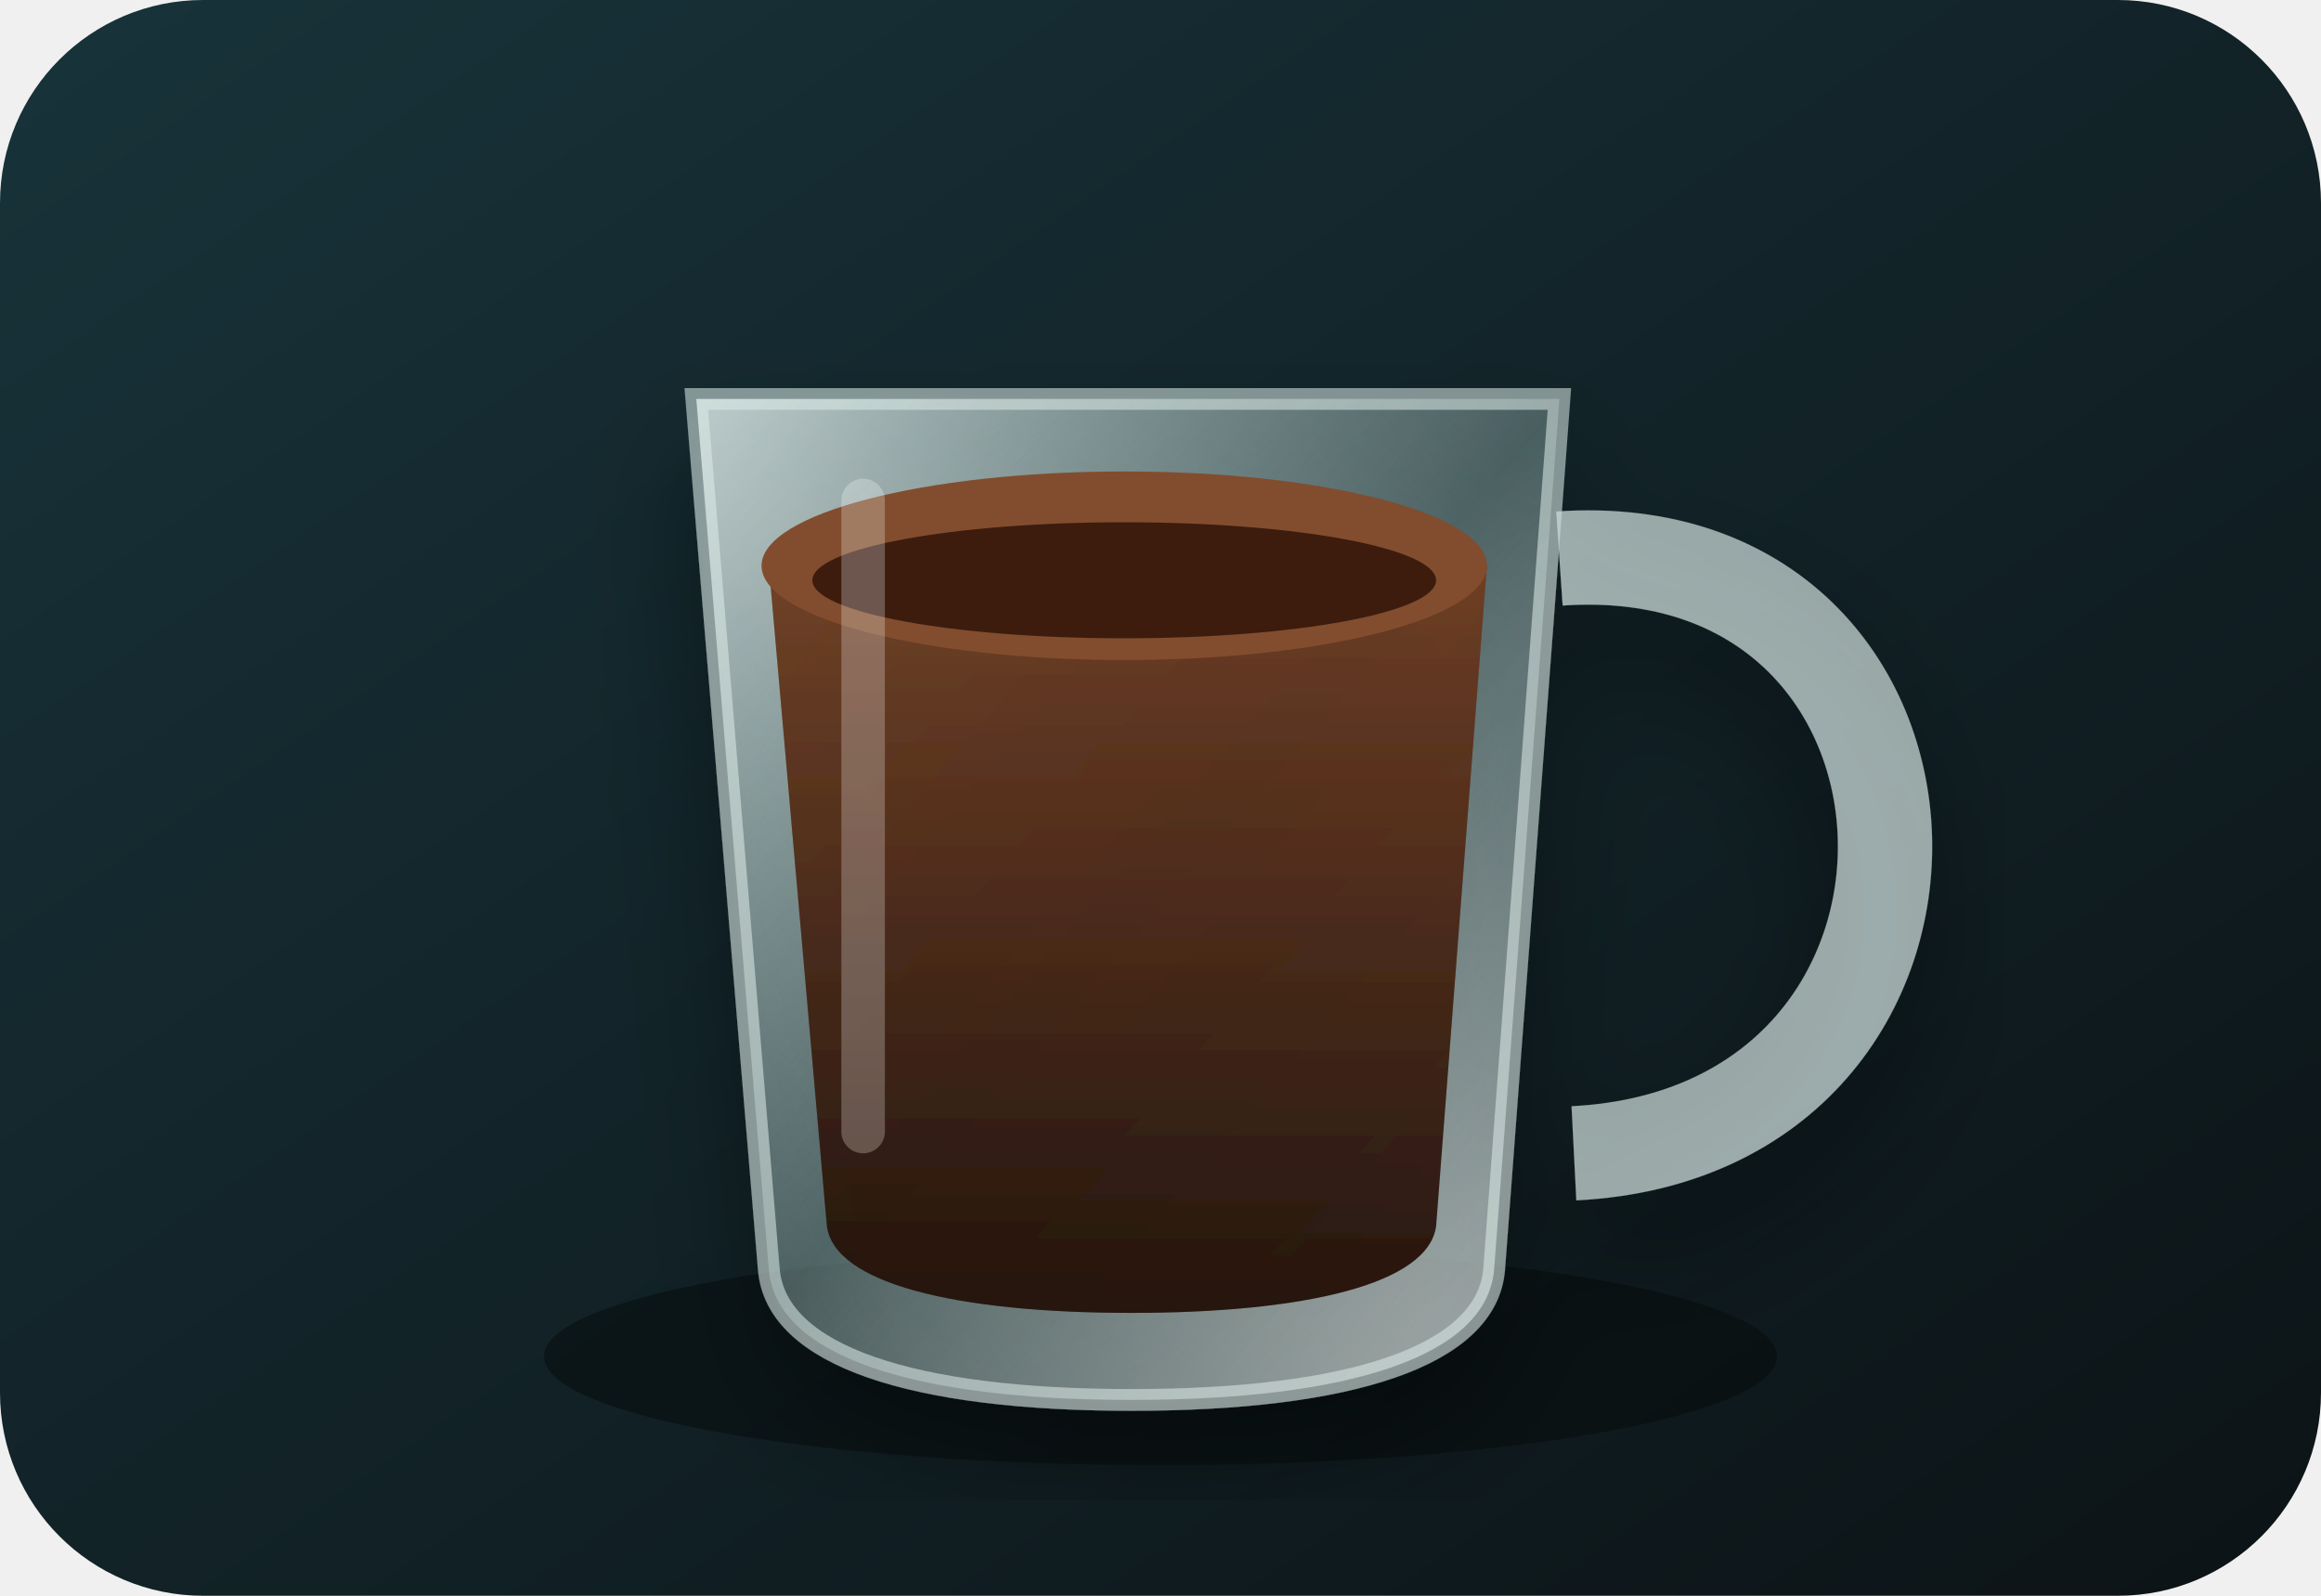
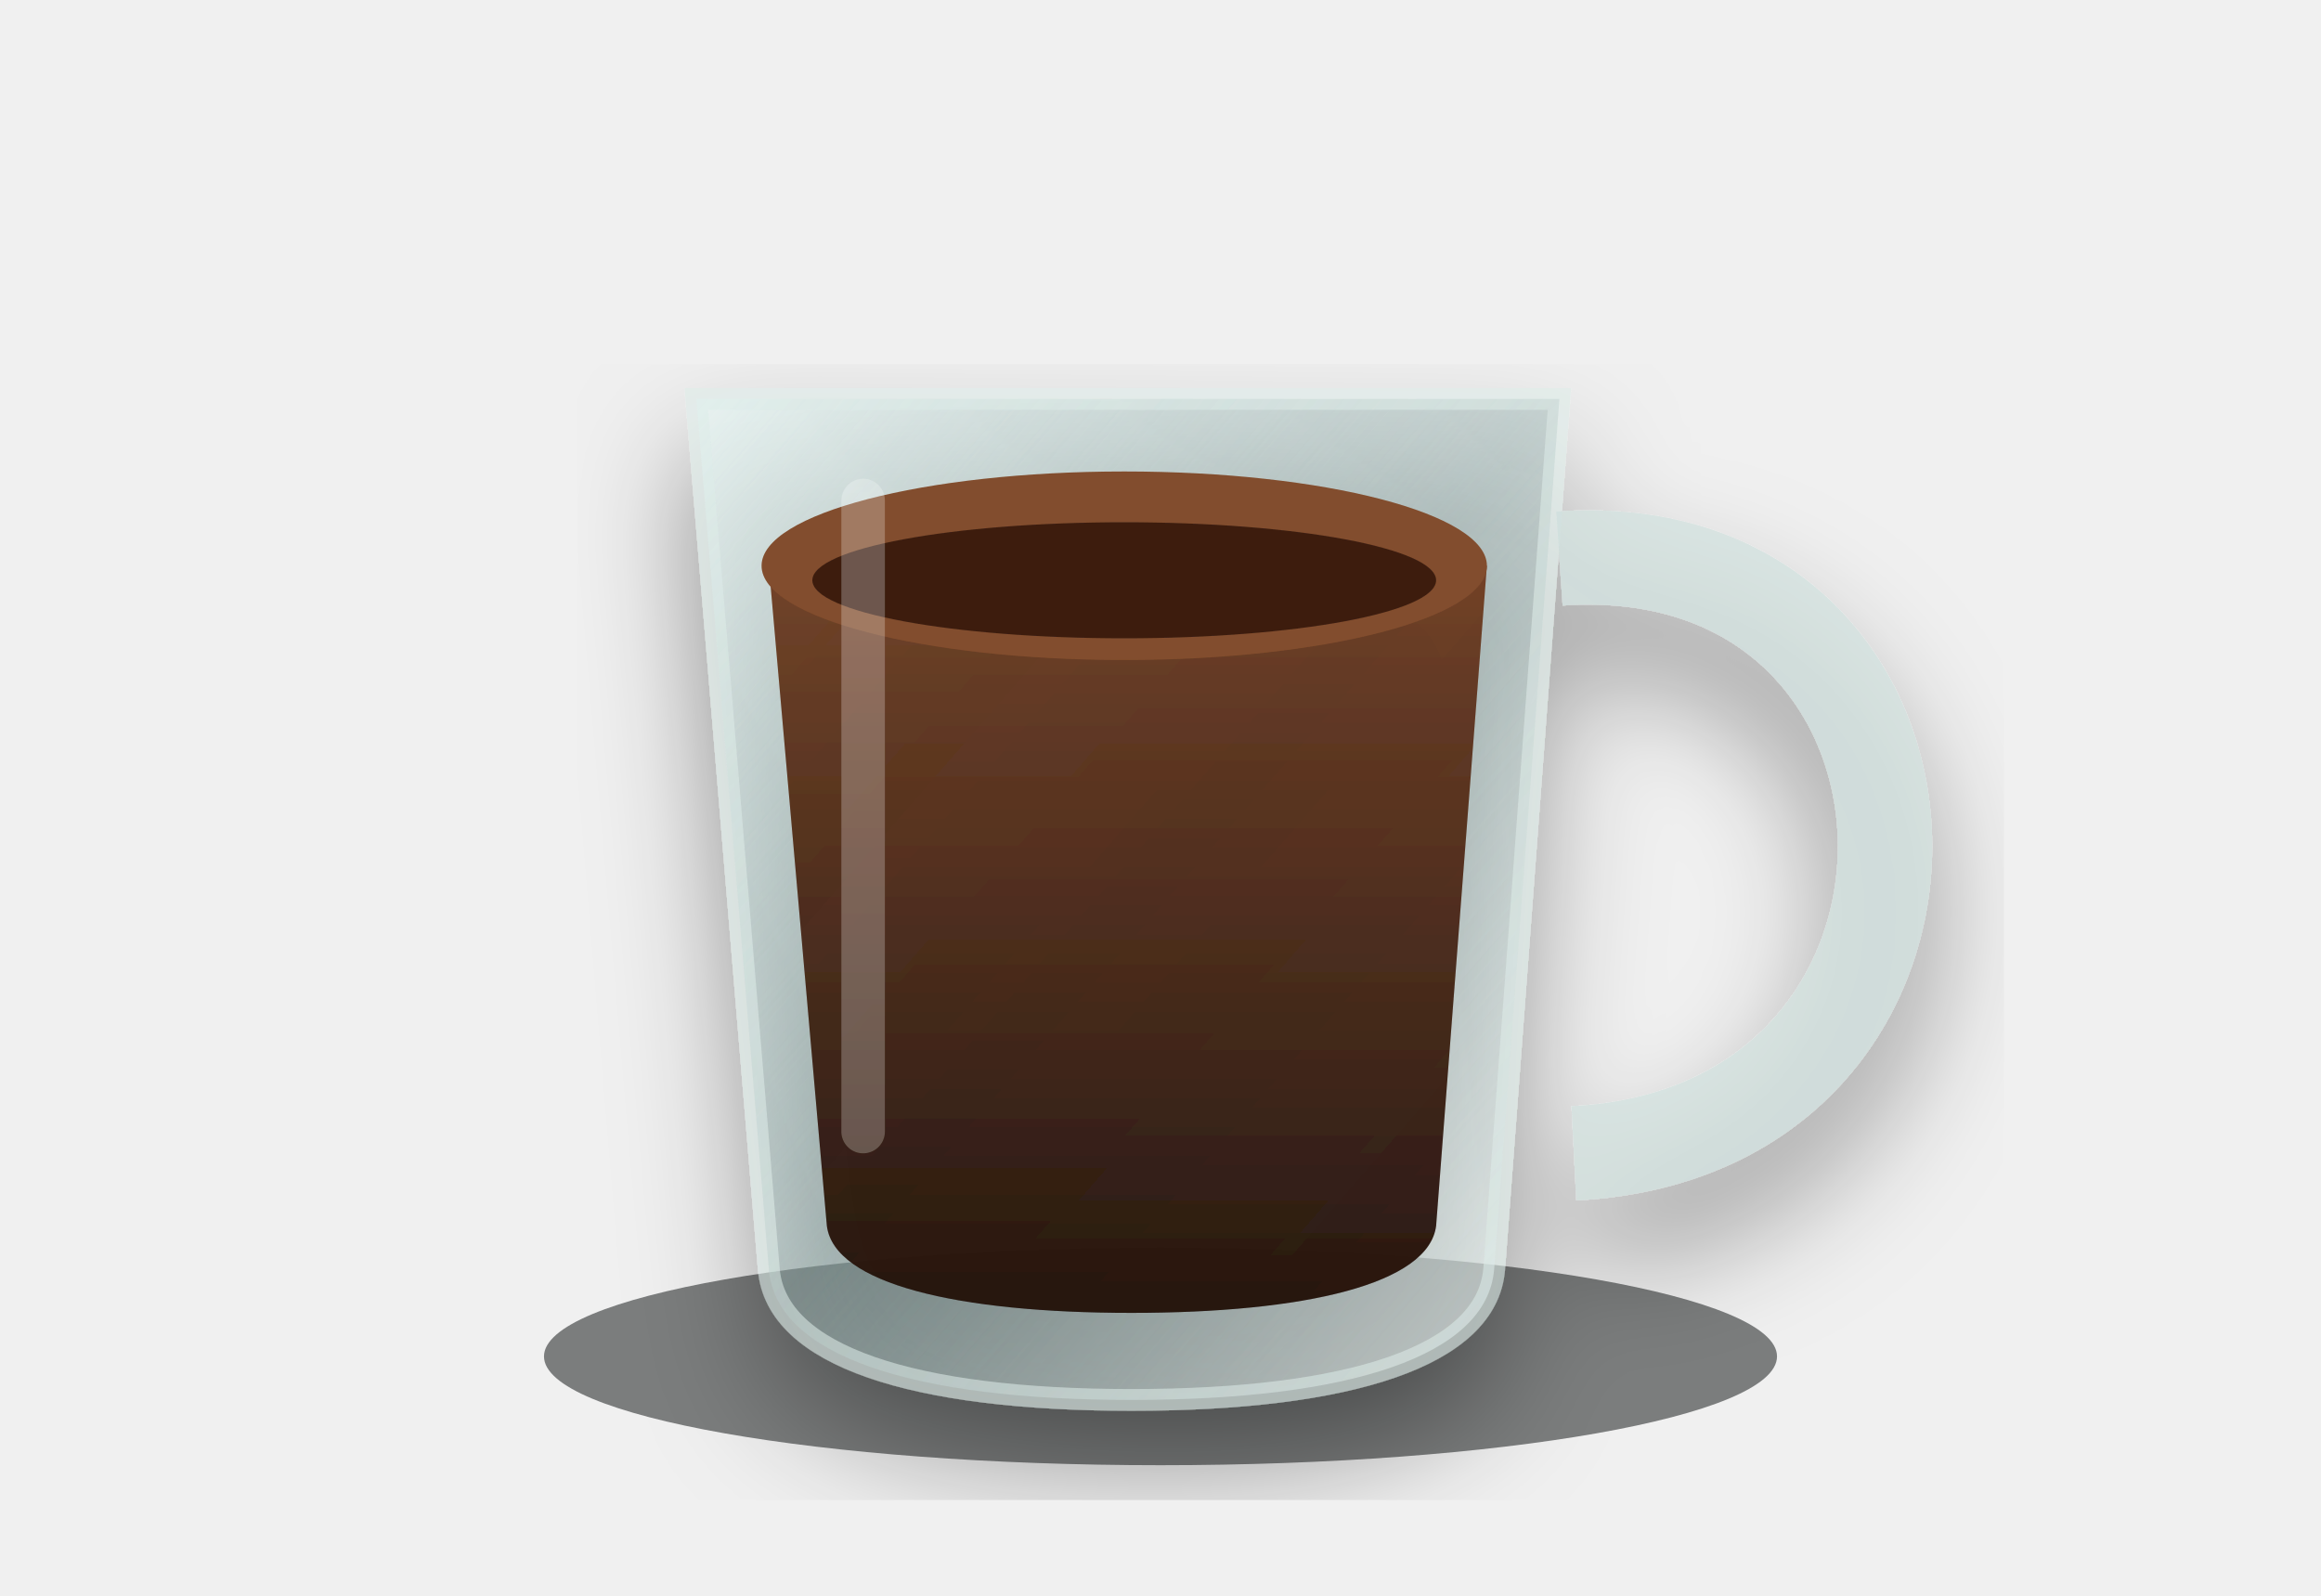
<svg xmlns="http://www.w3.org/2000/svg" viewBox="0 0 320 220" role="img" aria-label="美式咖啡">
  <defs>
-     <linearGradient id="bg" x1="0" y1="0" x2="1" y2="1">
-       <stop stop-color="#18333a" />
-       <stop offset="1" stop-color="#0c1316" />
-     </linearGradient>
    <linearGradient id="glass" x1="0" y1="0" x2="1" y2="1">
      <stop stop-color="#e7f4f2" stop-opacity=".8" />
      <stop offset=".5" stop-color="#8faaa8" stop-opacity=".42" />
      <stop offset="1" stop-color="#f1f7f5" stop-opacity=".66" />
    </linearGradient>
    <linearGradient id="brew" x1="0" y1="0" x2="0" y2="1">
      <stop stop-color="#6f3d22" />
      <stop offset="1" stop-color="#21110b" />
    </linearGradient>
    <filter id="shadow">
      <feDropShadow dx="0" dy="9" stdDeviation="8" flood-opacity=".5" />
    </filter>
  </defs>
-   <rect width="320" height="220" rx="28" fill="url(#bg)" />
  <ellipse cx="160" cy="187" rx="85" ry="15" fill="#05090a" opacity=".5" />
  <g filter="url(#shadow)">
    <path d="M96 55h119l-9 120c-1 12-20 18-50 18s-49-6-50-18z" fill="url(#glass)" stroke="#dceae7" stroke-opacity=".55" stroke-width="3" />
    <path d="M106 78h99l-7 91c-1 8-18 12-42 12s-41-4-42-12z" fill="url(#brew)" opacity=".96" />
    <ellipse cx="155" cy="78" rx="50" ry="13" fill="#824d2d" />
    <ellipse cx="155" cy="80" rx="43" ry="8" fill="#3c1e11" />
    <path d="M215 77c58-4 61 79 2 82" fill="none" stroke="#cfe0dd" stroke-opacity=".7" stroke-width="13" />
    <path d="M119 69v87" stroke="#fff" stroke-width="6" stroke-linecap="round" opacity=".25" />
  </g>
</svg>
